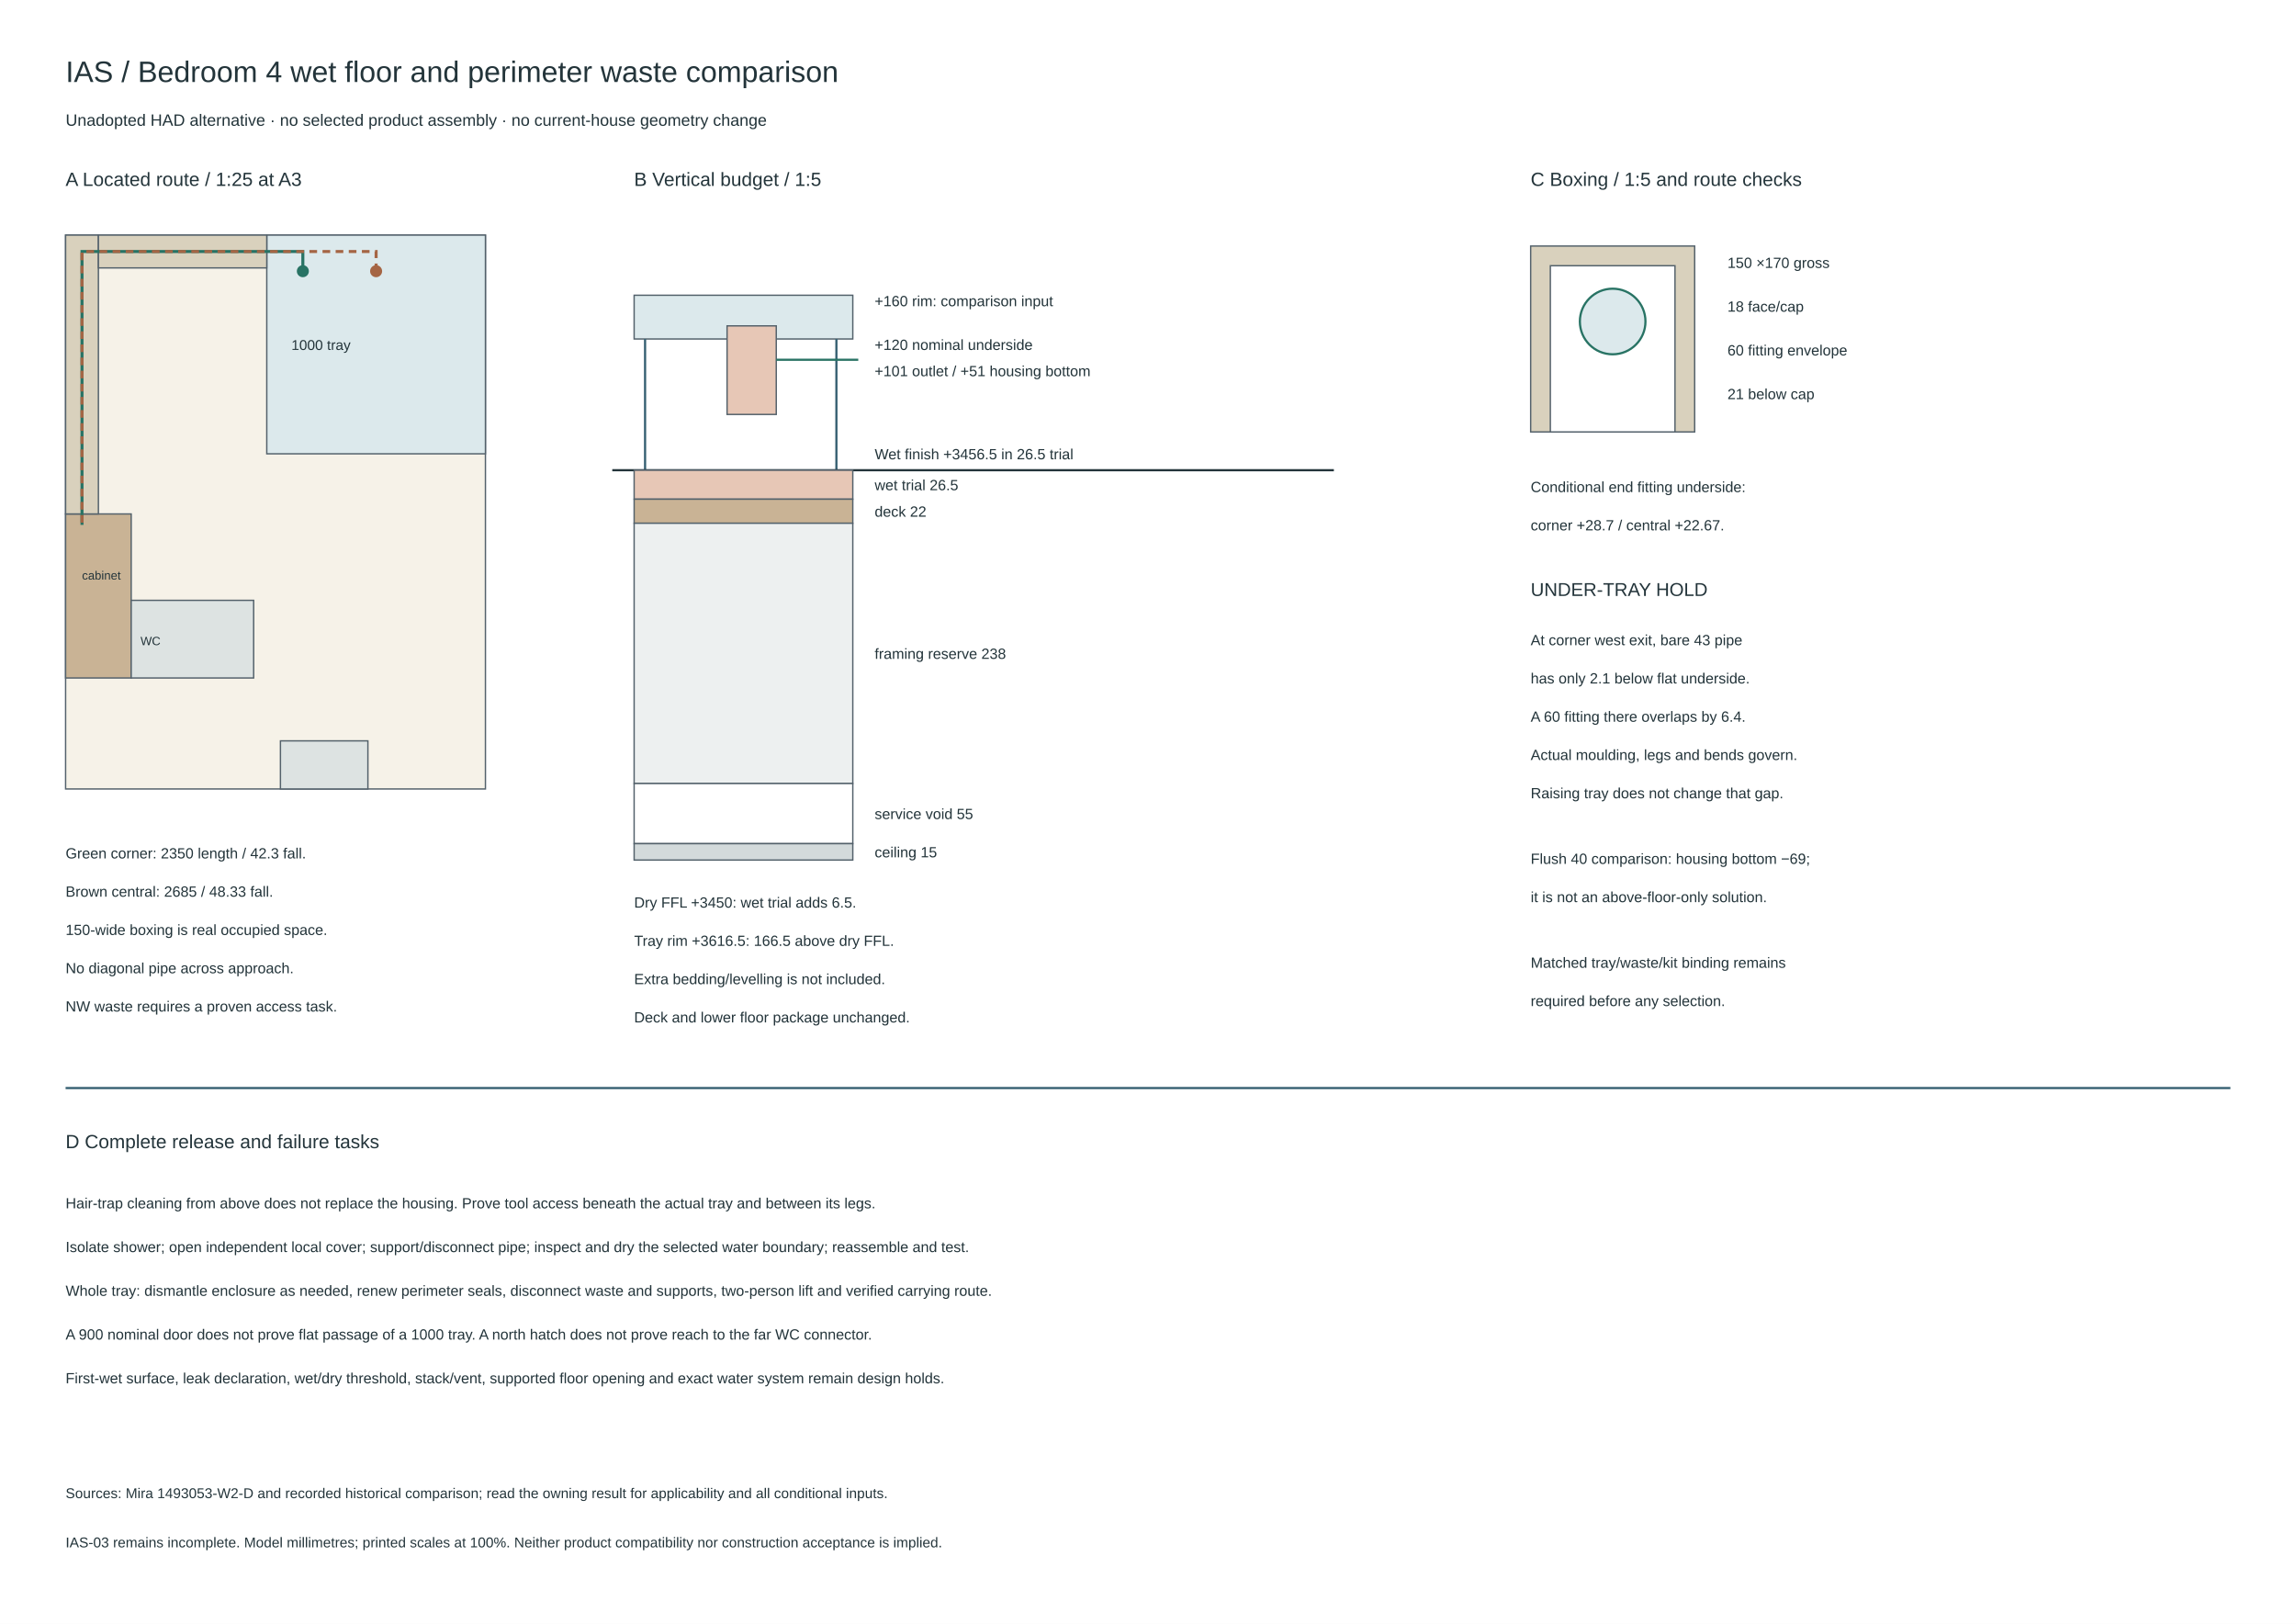
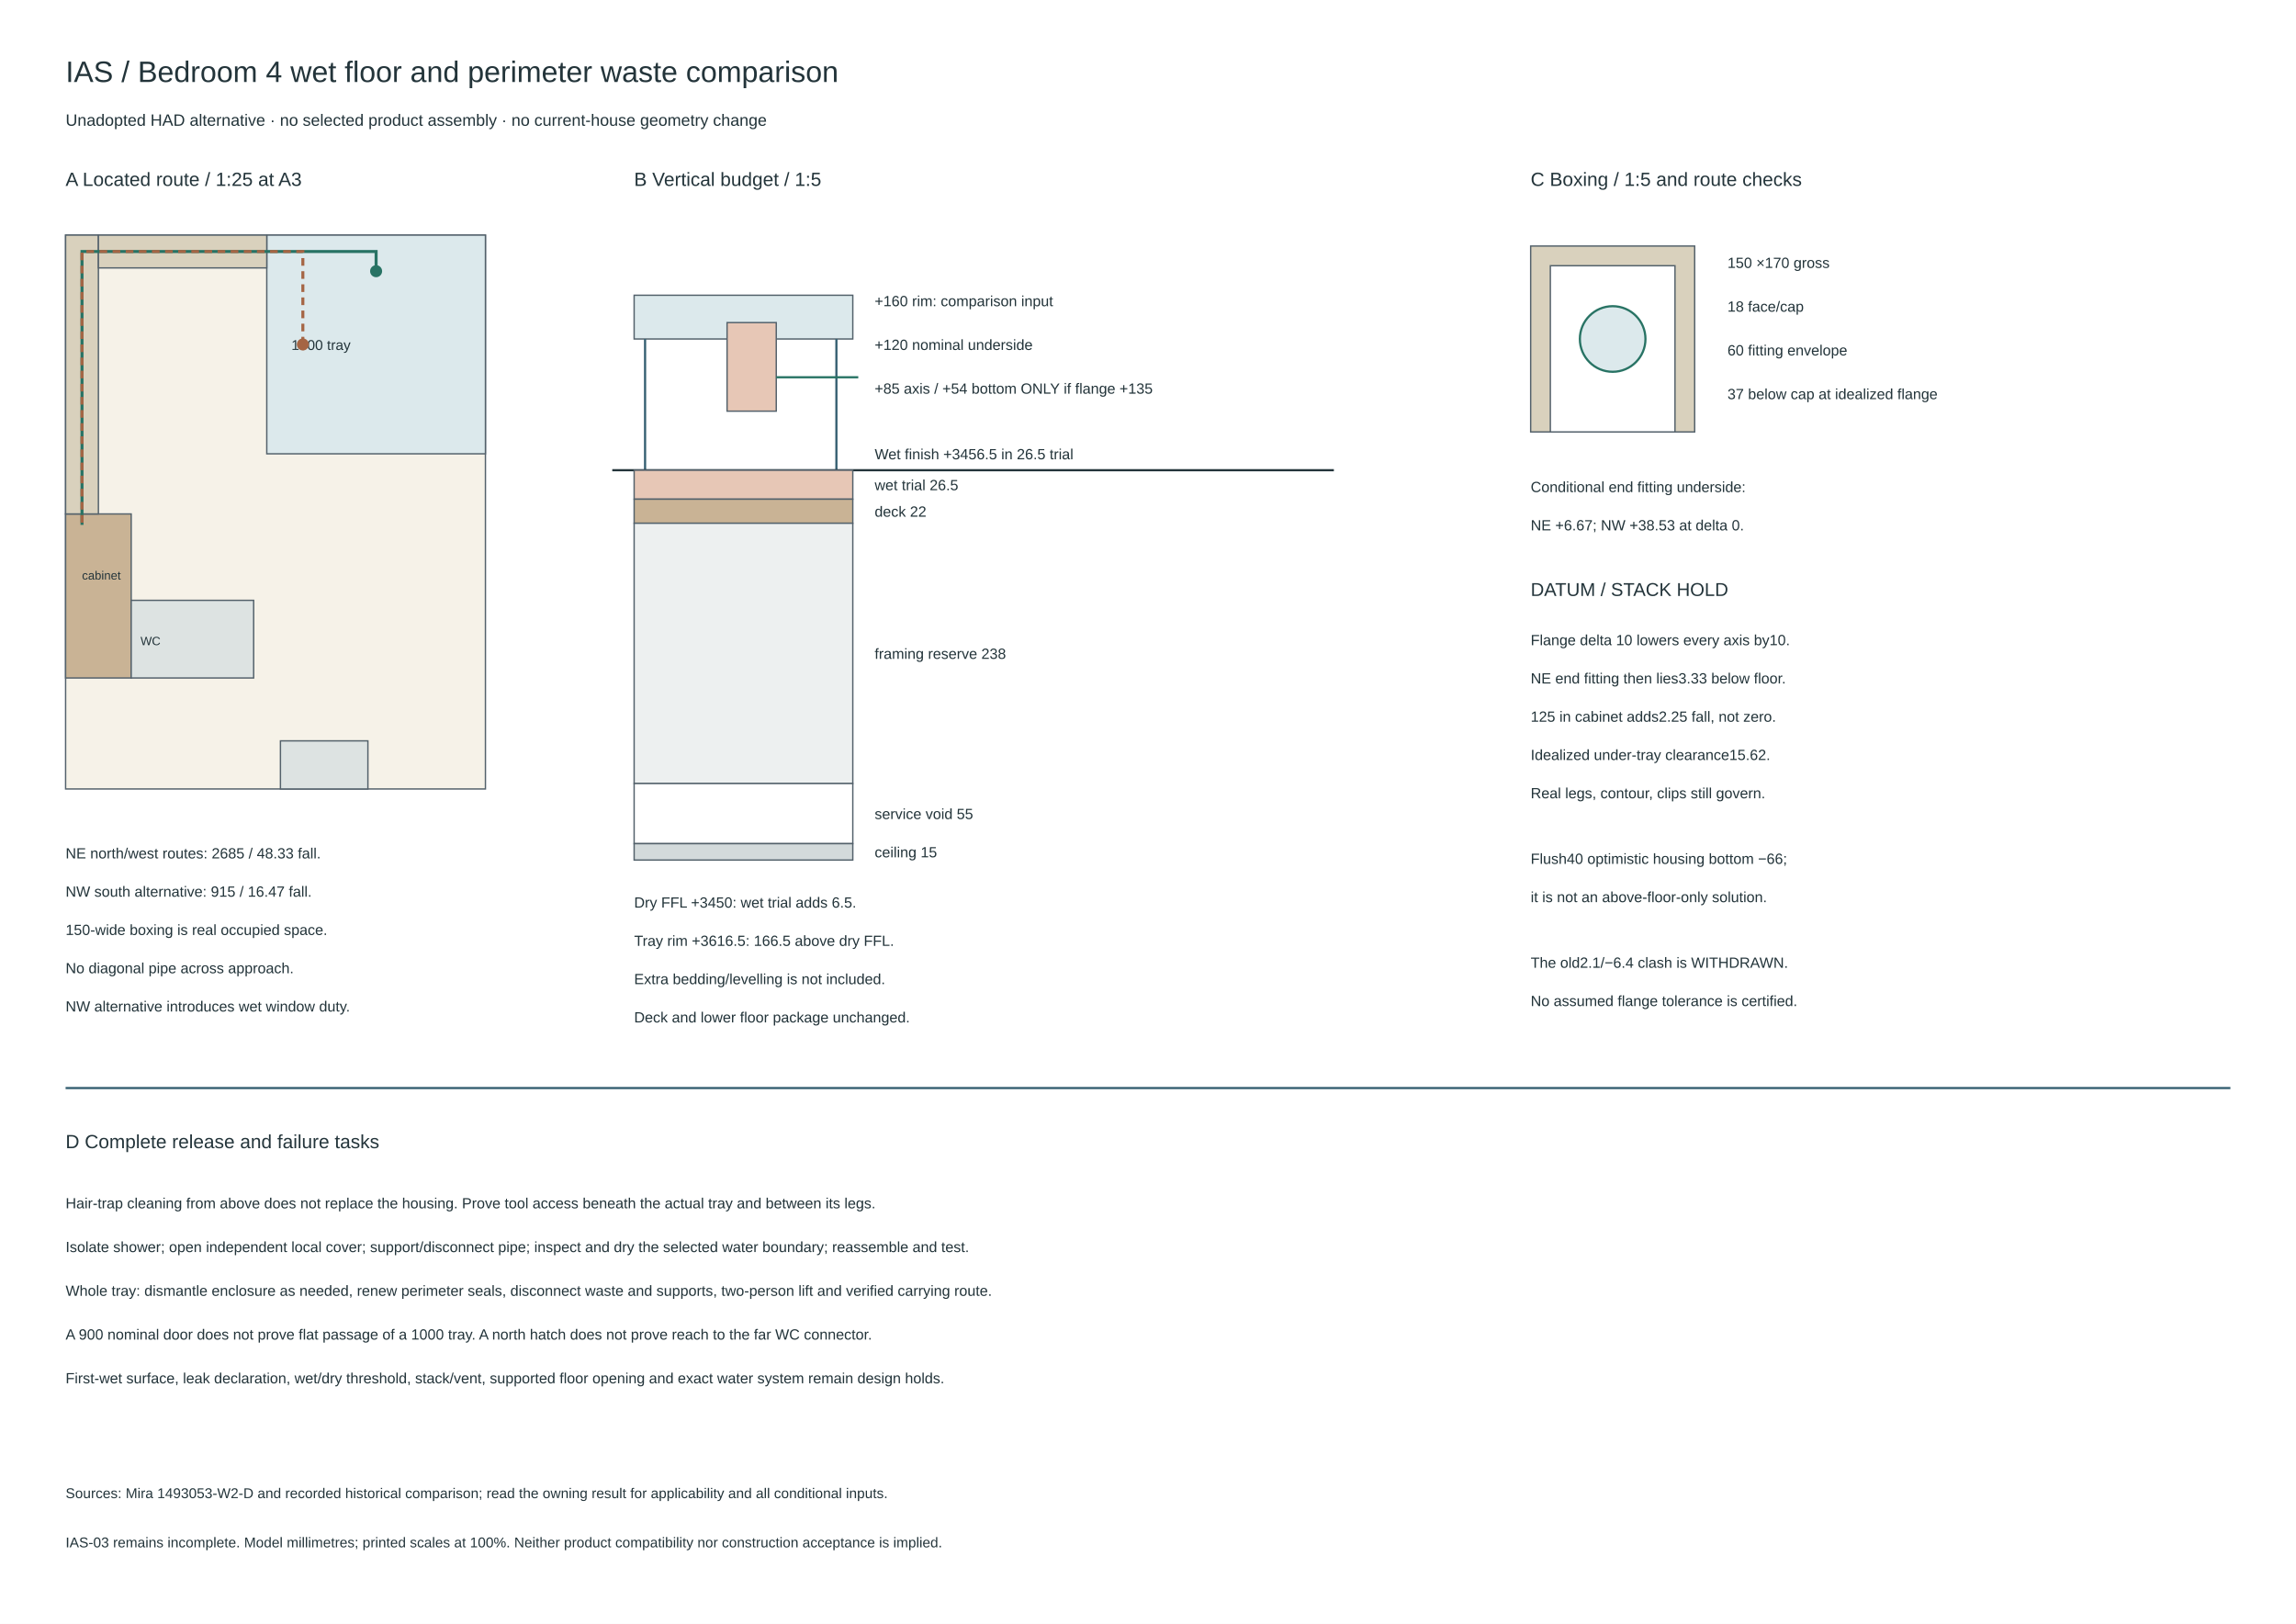
<svg xmlns="http://www.w3.org/2000/svg" width="420mm" height="297mm" viewBox="0 0 420 297" font-family="Arial,sans-serif" fill="#23343a">
  <rect width="420" height="297" fill="white" />
  <text x="12" y="15" font-size="5.4">IAS / Bedroom 4 wet floor and perimeter waste comparison</text>
  <text x="12" y="23" font-size="3">Unadopted HAD alternative · no selected product assembly · no current-house geometry change</text>
  <text x="12" y="34" font-size="3.5">A  Located route / 1:25 at A3</text>
  <rect x="12" y="43" width="76.8" height="101.3" fill="#f6f2e8" stroke="#53616b" stroke-width=".25" />
  <rect x="48.8" y="43" width="40" height="40" fill="#dce9ec" stroke="#53616b" stroke-width=".25" />
  <text x="53.3" y="64" font-size="2.6">1000 tray</text>
  <rect x="12" y="94" width="12" height="30" fill="#c9b395" stroke="#53616b" stroke-width=".25" />
  <text x="15" y="106" font-size="2.2">cabinet</text>
  <rect x="24" y="109.8" width="22.4" height="14.2" fill="#dde3e2" stroke="#53616b" stroke-width=".25" />
  <text x="25.7" y="118" font-size="2.2">WC</text>
  <rect x="51.3" y="135.5" width="16" height="8.8" fill="#dde3e2" stroke="#53616b" stroke-width=".25" />
  <rect x="12" y="43" width="6" height="51" fill="#d9d1bd" stroke="#53616b" stroke-width=".25" />
  <rect x="18" y="43" width="30.8" height="6" fill="#d9d1bd" stroke="#53616b" stroke-width=".25" />
-   <polyline points="55.4,49.6 55.4,46 15,46 15,96" fill="none" stroke="#287364" stroke-width=".55" />
-   <circle cx="55.4" cy="49.6" r="1.1" fill="#287364" />
-   <polyline points="68.8,49.6 68.8,46 15,46 15,96" fill="none" stroke="#a56544" stroke-width=".55" stroke-dasharray="1.4 1" />
-   <circle cx="68.8" cy="49.6" r="1.1" fill="#a56544" />
-   <text x="12" y="157" font-size="2.7">Green corner: 2350 length / 42.3 fall.</text>
-   <text x="12" y="164" font-size="2.7">Brown central: 2685 / 48.33 fall.</text>
+   <polyline points="68.8,49.6 68.8,46 15,46 15,96" fill="none" stroke="#287364" stroke-width=".55" />
+   <circle cx="68.8" cy="49.6" r="1.1" fill="#287364" />
+   <polyline points="55.4,63 55.4,46 15,46 15,96" fill="none" stroke="#a56544" stroke-width=".55" stroke-dasharray="1.4 1" />
+   <circle cx="55.4" cy="63" r="1.1" fill="#a56544" />
+   <text x="12" y="157" font-size="2.7">NE north/west routes: 2685 / 48.33 fall.</text>
+   <text x="12" y="164" font-size="2.7">NW south alternative: 915 / 16.47 fall.</text>
  <text x="12" y="171" font-size="2.7">150-wide boxing is real occupied space.</text>
  <text x="12" y="178" font-size="2.7">No diagonal pipe across approach.</text>
-   <text x="12" y="185" font-size="2.7">NW waste requires a proven access task.</text>
+   <text x="12" y="185" font-size="2.7">NW alternative introduces wet window duty.</text>
  <text x="116" y="34" font-size="3.5">B  Vertical budget / 1:5</text>
  <rect x="116" y="54" width="40" height="8" fill="#dce9ec" stroke="#53616b" stroke-width=".25" />
  <path d="M118,62L118,86" stroke="#355f71" fill="none" stroke-width=".4" />
  <path d="M153,62L153,86" stroke="#355f71" fill="none" stroke-width=".4" />
  <text x="160" y="56" font-size="2.7">+160 rim: comparison input</text>
  <text x="160" y="64" font-size="2.7">+120 nominal underside</text>
-   <rect x="133" y="59.6" width="9" height="16.2" fill="#e7c7b6" stroke="#53616b" stroke-width=".25" />
-   <path d="M142,65.8L157,65.8" stroke="#287364" fill="none" stroke-width=".4" />
-   <text x="160" y="68.8" font-size="2.7">+101 outlet / +51 housing bottom</text>
+   <rect x="133" y="59" width="9" height="16.2" fill="#e7c7b6" stroke="#53616b" stroke-width=".25" />
+   <path d="M142,69L157,69" stroke="#287364" fill="none" stroke-width=".4" />
+   <text x="160" y="72" font-size="2.7">+85 axis / +54 bottom ONLY if flange +135</text>
  <path d="M112,86L244,86" stroke="#23343a" fill="none" stroke-width=".4" />
  <text x="160" y="84" font-size="2.7">Wet finish +3456.5 in 26.5 trial</text>
  <rect x="116" y="86" width="40" height="5.3" fill="#e7c7b6" stroke="#53616b" stroke-width=".25" />
  <text x="160" y="89.65" font-size="2.7">wet trial 26.5</text>
  <rect x="116" y="91.3" width="40" height="4.4" fill="#c9b395" stroke="#53616b" stroke-width=".25" />
  <text x="160" y="94.5" font-size="2.7">deck 22</text>
  <rect x="116" y="95.7" width="40" height="47.6" fill="#edf0f0" stroke="#53616b" stroke-width=".25" />
  <text x="160" y="120.5" font-size="2.7">framing reserve 238</text>
  <rect x="116" y="143.3" width="40" height="11" fill="#ffffff" stroke="#53616b" stroke-width=".25" />
  <text x="160" y="149.8" font-size="2.7">service void 55</text>
  <rect x="116" y="154.3" width="40" height="3" fill="#d3dadb" stroke="#53616b" stroke-width=".25" />
  <text x="160" y="156.8" font-size="2.7">ceiling 15</text>
  <text x="116" y="166" font-size="2.7">Dry FFL +3450: wet trial adds 6.5.</text>
  <text x="116" y="173" font-size="2.7">Tray rim +3616.5: 166.5 above dry FFL.</text>
  <text x="116" y="180" font-size="2.7">Extra bedding/levelling is not included.</text>
  <text x="116" y="187" font-size="2.7">Deck and lower floor package unchanged.</text>
  <text x="280" y="34" font-size="3.5">C  Boxing / 1:5 and route checks</text>
  <rect x="280" y="45" width="30" height="34" fill="#d9d1bd" stroke="#53616b" stroke-width=".25" />
  <rect x="283.6" y="48.6" width="22.8" height="30.4" fill="#fff" stroke="#53616b" stroke-width=".25" />
-   <circle cx="295" cy="58.8" r="6" fill="#dce9ec" stroke="#287364" stroke-width=".4" />
+   <circle cx="295" cy="62" r="6" fill="#dce9ec" stroke="#287364" stroke-width=".4" />
  <text x="316" y="49" font-size="2.7">150 ×170 gross</text>
  <text x="316" y="57" font-size="2.7">18 face/cap</text>
  <text x="316" y="65" font-size="2.7">60 fitting envelope</text>
-   <text x="316" y="73" font-size="2.7">21 below cap</text>
+   <text x="316" y="73" font-size="2.7">37 below cap at idealized flange</text>
  <text x="280" y="90" font-size="2.7">Conditional end fitting underside:</text>
-   <text x="280" y="97" font-size="2.7">corner +28.7 / central +22.67.</text>
-   <text x="280" y="109" font-size="3.4">UNDER-TRAY HOLD</text>
-   <text x="280" y="118" font-size="2.7">At corner west exit, bare 43 pipe</text>
-   <text x="280" y="125" font-size="2.7">has only 2.1 below flat underside.</text>
-   <text x="280" y="132" font-size="2.7">A 60 fitting there overlaps by 6.4.</text>
-   <text x="280" y="139" font-size="2.7">Actual moulding, legs and bends govern.</text>
-   <text x="280" y="146" font-size="2.7">Raising tray does not change that gap.</text>
-   <text x="280" y="158" font-size="2.7">Flush 40 comparison: housing bottom −69;</text>
+   <text x="280" y="97" font-size="2.7">NE +6.67; NW +38.53 at delta 0.</text>
+   <text x="280" y="109" font-size="3.4">DATUM / STACK HOLD</text>
+   <text x="280" y="118" font-size="2.7">Flange delta 10 lowers every axis by10.</text>
+   <text x="280" y="125" font-size="2.7">NE end fitting then lies3.33 below floor.</text>
+   <text x="280" y="132" font-size="2.7">125 in cabinet adds2.25 fall, not zero.</text>
+   <text x="280" y="139" font-size="2.7">Idealized under-tray clearance15.62.</text>
+   <text x="280" y="146" font-size="2.7">Real legs, contour, clips still govern.</text>
+   <text x="280" y="158" font-size="2.7">Flush40 optimistic housing bottom −66;</text>
  <text x="280" y="165" font-size="2.7">it is not an above-floor-only solution.</text>
-   <text x="280" y="177" font-size="2.7">Matched tray/waste/kit binding remains</text>
-   <text x="280" y="184" font-size="2.7">required before any selection.</text>
+   <text x="280" y="177" font-size="2.7">The old2.1/−6.4 clash is WITHDRAWN.</text>
+   <text x="280" y="184" font-size="2.7">No assumed flange tolerance is certified.</text>
  <path d="M12,199L408,199" stroke="#355f71" fill="none" stroke-width=".4" />
  <text x="12" y="210" font-size="3.5">D  Complete release and failure tasks</text>
  <text x="12" y="221" font-size="2.7">Hair-trap cleaning from above does not replace the housing. Prove tool access beneath the actual tray and between its legs.</text>
  <text x="12" y="229" font-size="2.7">Isolate shower; open independent local cover; support/disconnect pipe; inspect and dry the selected water boundary; reassemble and test.</text>
  <text x="12" y="237" font-size="2.7">Whole tray: dismantle enclosure as needed, renew perimeter seals, disconnect waste and supports, two-person lift and verified carrying route.</text>
  <text x="12" y="245" font-size="2.7">A 900 nominal door does not prove flat passage of a 1000 tray. A north hatch does not prove reach to the far WC connector.</text>
  <text x="12" y="253" font-size="2.7">First-wet surface, leak declaration, wet/dry threshold, stack/vent, supported floor opening and exact water system remain design holds.</text>
  <text x="12" y="274" font-size="2.6">Sources: Mira 1493053-W2-D and recorded historical comparison; read the owning result for applicability and all conditional inputs.</text>
  <text x="12" y="283" font-size="2.6">IAS-03 remains incomplete. Model millimetres; printed scales at 100%. Neither product compatibility nor construction acceptance is implied.</text>
</svg>
